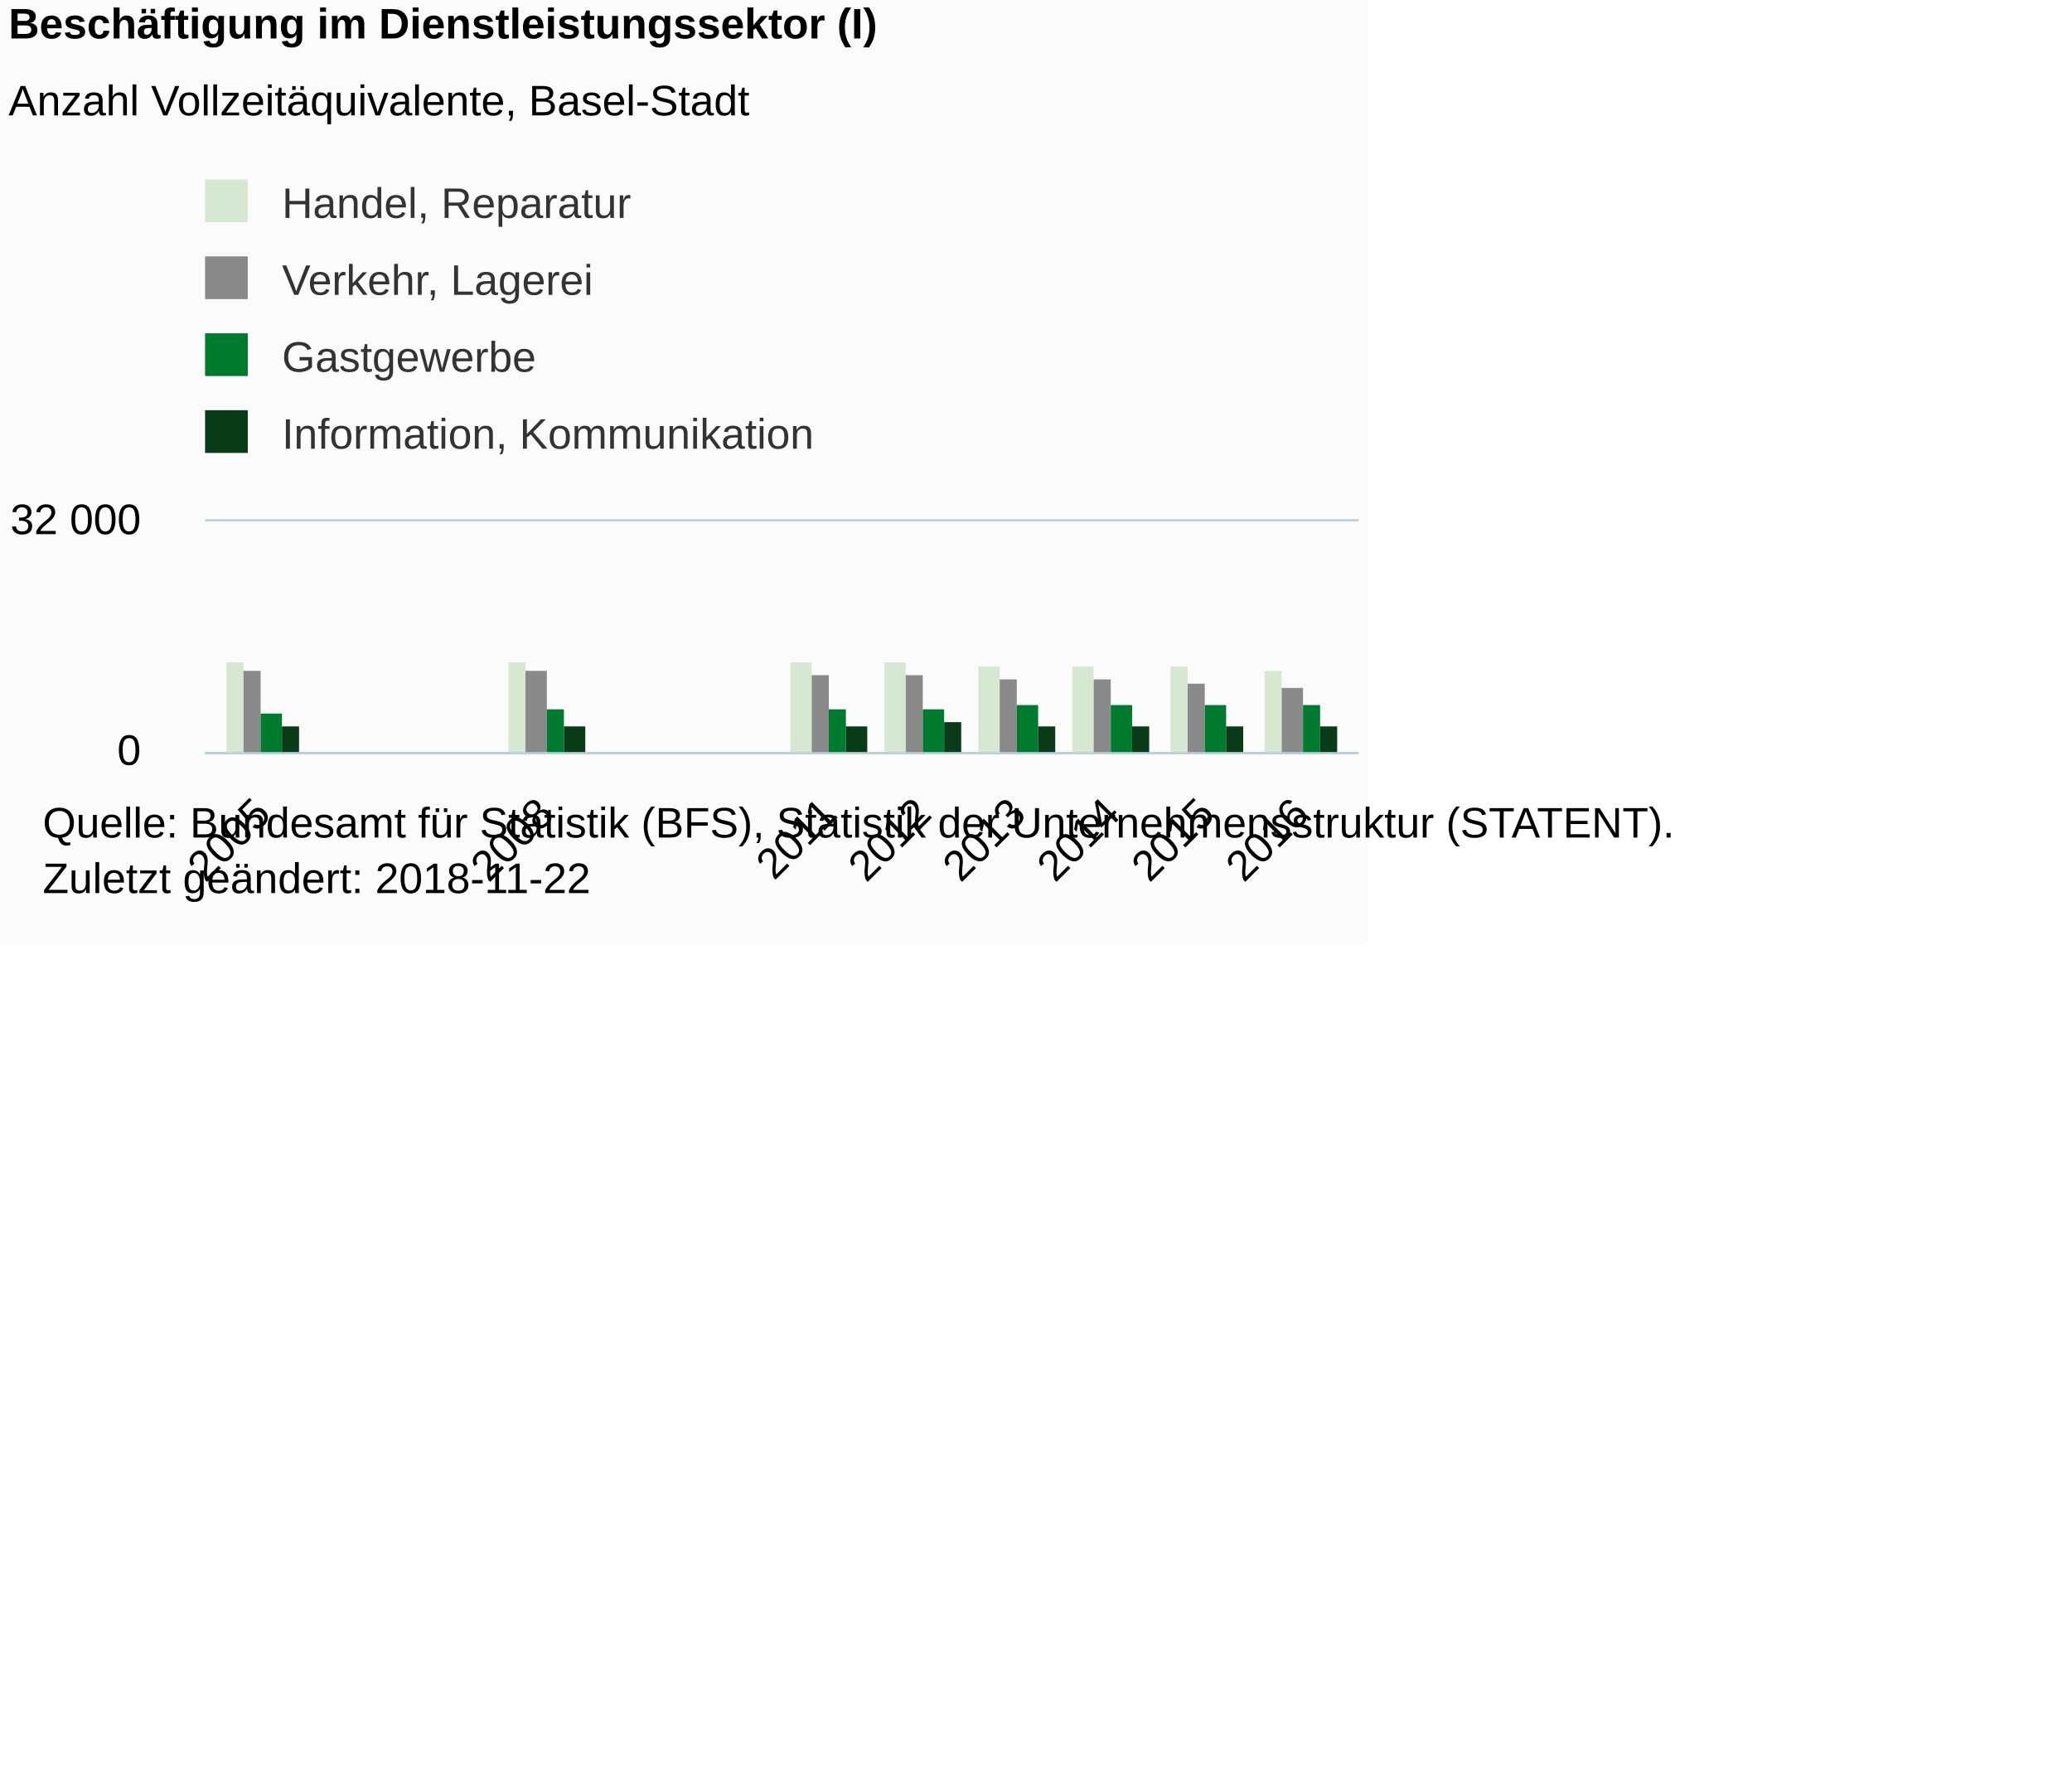
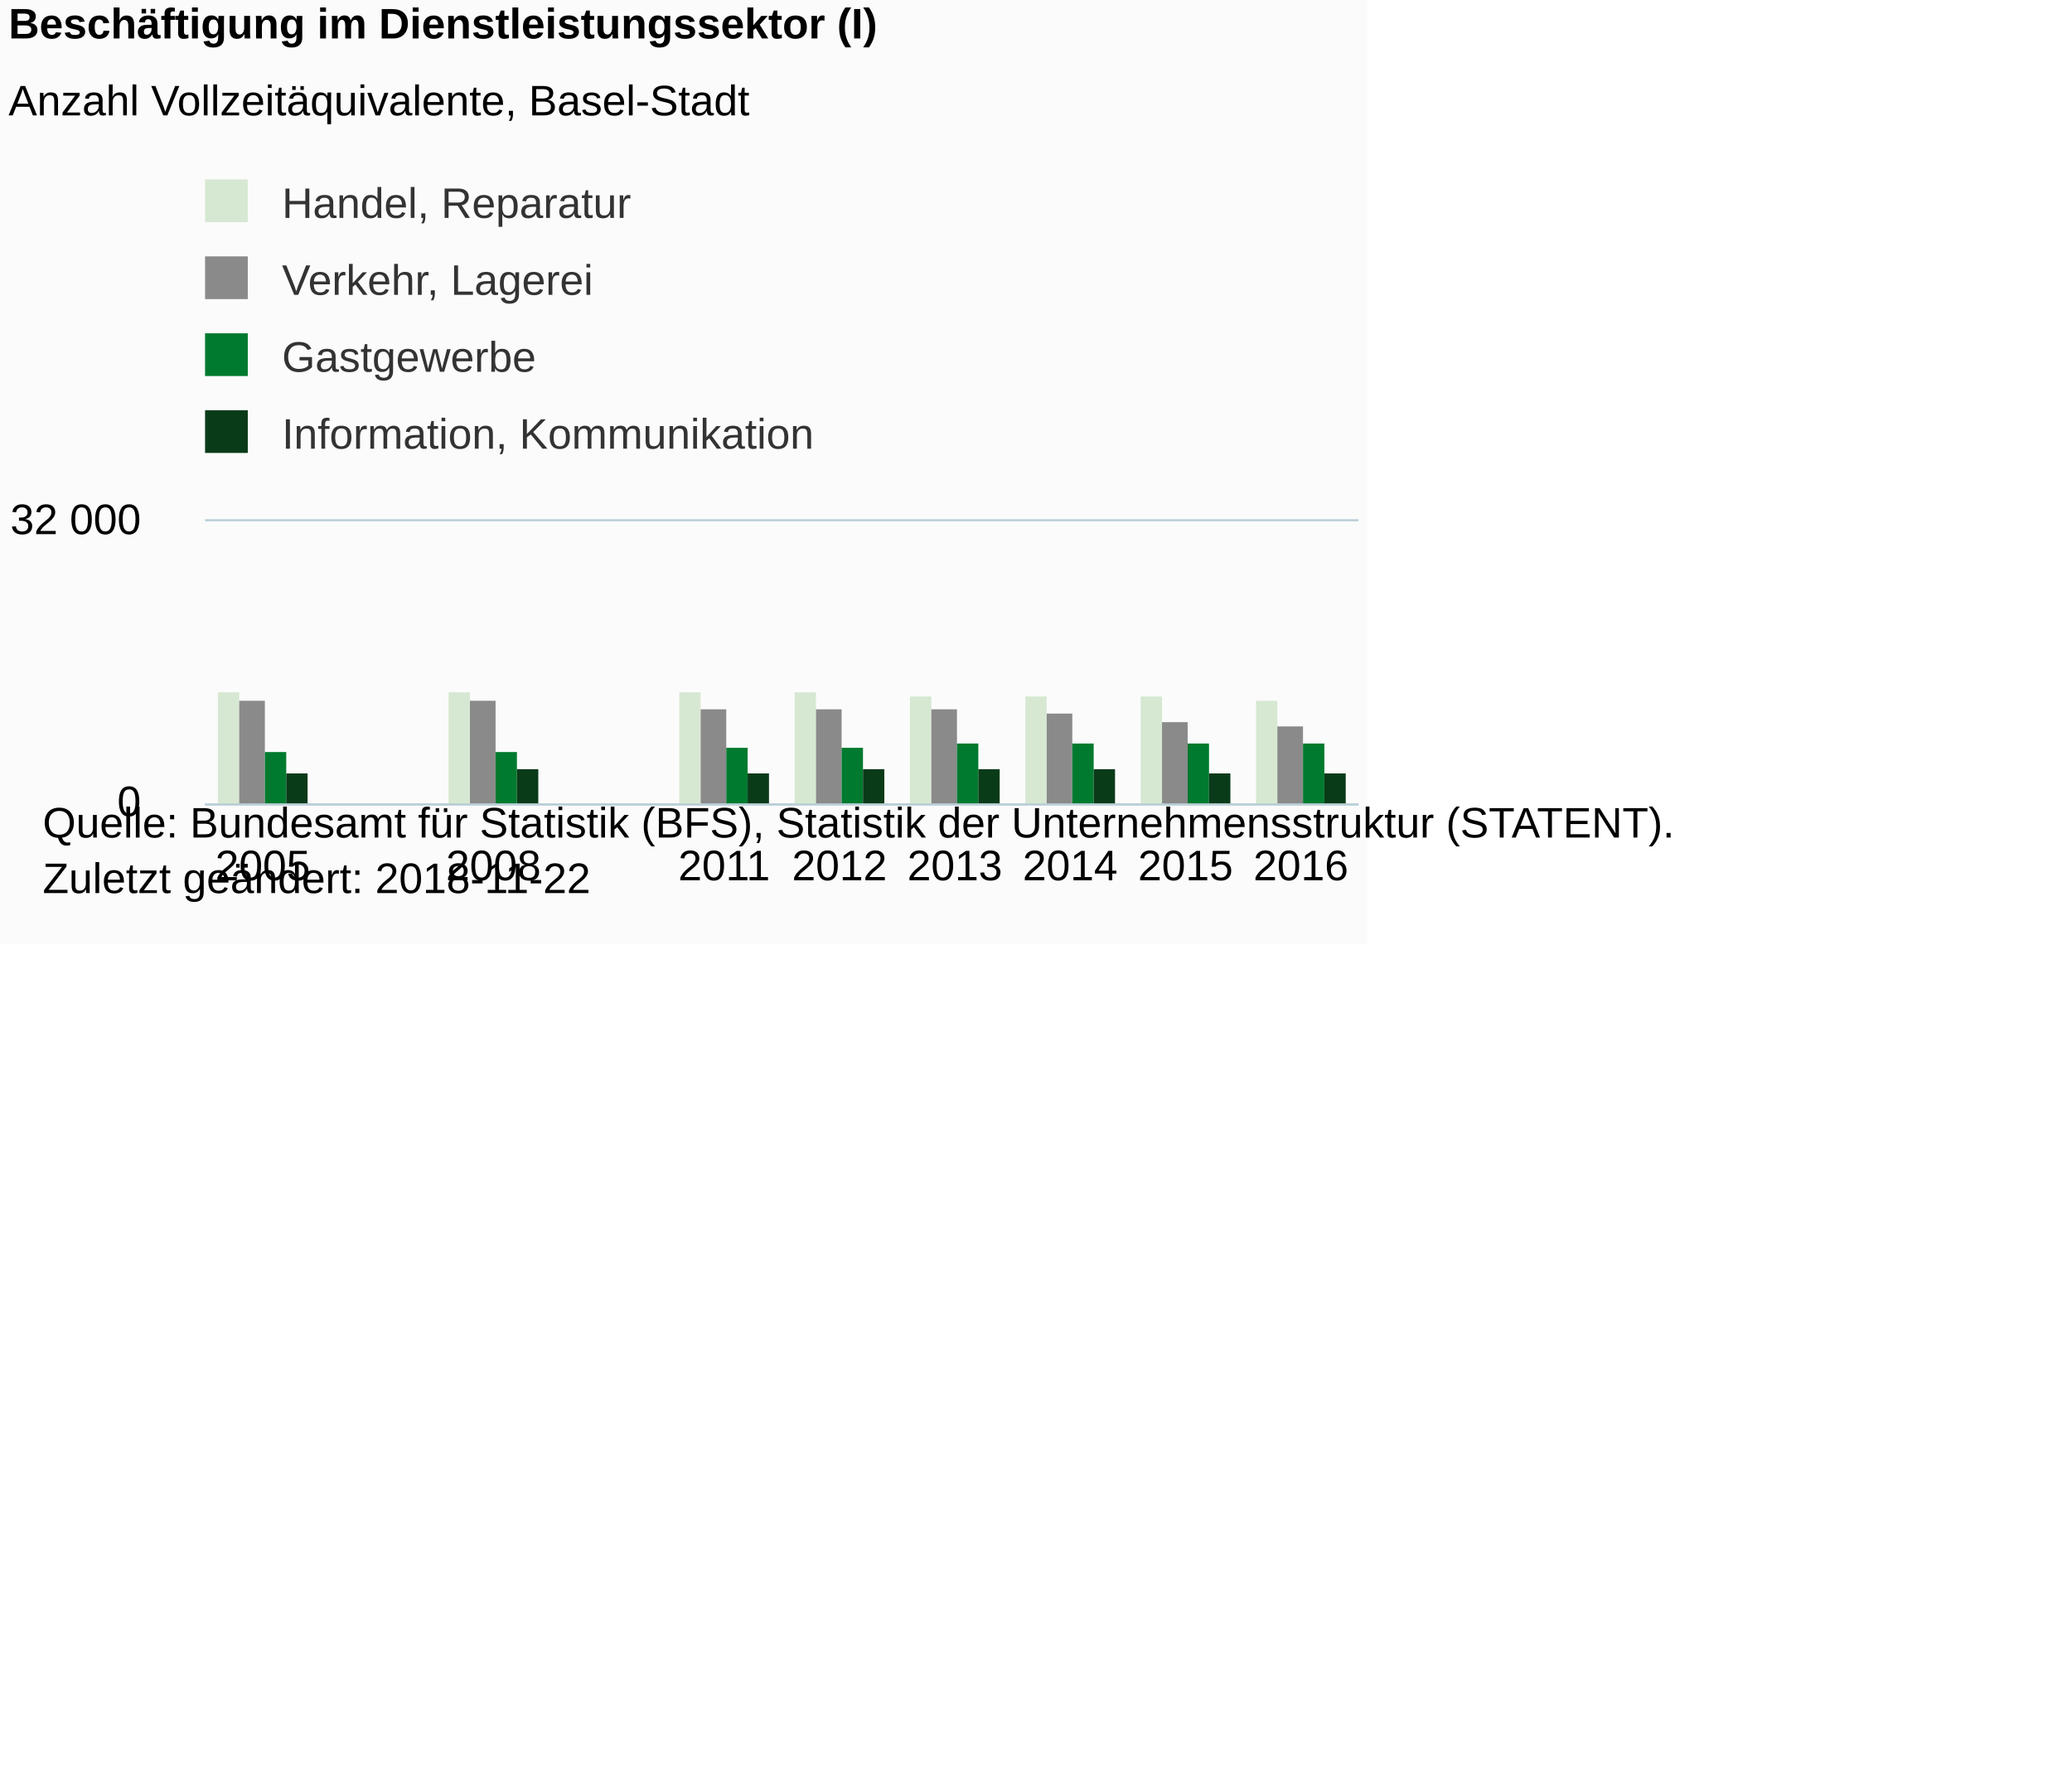
<svg xmlns="http://www.w3.org/2000/svg" version="1.1" class="highcharts-root" style="font-family:Arial;font-size:12px;" viewBox="0 0 485 415">
  <defs>
-     <clipPath id="highcharts-u4ooi34-6">
-       <rect x="0" y="0" width="270" height="54" fill="none" />
+     <clipPath id="highcharts-w17zmzp-6">
+       <rect x="0" y="0" width="270" height="66" fill="none" />
    </clipPath>
-     <clipPath id="highcharts-u4ooi34-7">
-       <rect x="0" y="0" width="270" height="54" fill="none" />
+     <clipPath id="highcharts-w17zmzp-7">
+       <rect x="0" y="0" width="270" height="66" fill="none" />
    </clipPath>
  </defs>
  <rect fill="#fbfbfb" class="highcharts-background" x="0" y="0" width="320" height="221" rx="0" ry="0" />
-   <rect fill="none" class="highcharts-plot-background" x="48" y="122" width="270" height="54" />
+   <rect fill="none" class="highcharts-plot-background" x="48" y="122" width="270" height="66" />
  <g class="highcharts-pane-group" data-z-index="0" />
  <g class="highcharts-grid highcharts-xaxis-grid " data-z-index="1">
-     <path fill="none" data-z-index="1" class="highcharts-grid-line" d="M 60.5 122 L 60.5 176" opacity="1" />
-     <path fill="none" data-z-index="1" class="highcharts-grid-line" d="M 127.5 122 L 127.5 176" opacity="1" />
-     <path fill="none" data-z-index="1" class="highcharts-grid-line" d="M 193.5 122 L 193.5 176" opacity="1" />
-     <path fill="none" data-z-index="1" class="highcharts-grid-line" d="M 215.5 122 L 215.5 176" opacity="1" />
-     <path fill="none" data-z-index="1" class="highcharts-grid-line" d="M 237.5 122 L 237.5 176" opacity="1" />
-     <path fill="none" data-z-index="1" class="highcharts-grid-line" d="M 259.5 122 L 259.5 176" opacity="1" />
-     <path fill="none" data-z-index="1" class="highcharts-grid-line" d="M 281.5 122 L 281.5 176" opacity="1" />
-     <path fill="none" data-z-index="1" class="highcharts-grid-line" d="M 304.5 122 L 304.5 176" opacity="1" />
+     <path fill="none" data-z-index="1" class="highcharts-grid-line" d="M 74.5 122 L 74.5 188" opacity="1" />
+     <path fill="none" data-z-index="1" class="highcharts-grid-line" d="M 101.5 122 L 101.5 188" opacity="1" />
+     <path fill="none" data-z-index="1" class="highcharts-grid-line" d="M 128.5 122 L 128.5 188" opacity="1" />
+     <path fill="none" data-z-index="1" class="highcharts-grid-line" d="M 155.5 122 L 155.5 188" opacity="1" />
+     <path fill="none" data-z-index="1" class="highcharts-grid-line" d="M 182.5 122 L 182.5 188" opacity="1" />
+     <path fill="none" data-z-index="1" class="highcharts-grid-line" d="M 209.5 122 L 209.5 188" opacity="1" />
+     <path fill="none" data-z-index="1" class="highcharts-grid-line" d="M 236.5 122 L 236.5 188" opacity="1" />
+     <path fill="none" data-z-index="1" class="highcharts-grid-line" d="M 263.5 122 L 263.5 188" opacity="1" />
+     <path fill="none" data-z-index="1" class="highcharts-grid-line" d="M 290.5 122 L 290.5 188" opacity="1" />
+     <path fill="none" data-z-index="1" class="highcharts-grid-line" d="M 317.5 122 L 317.5 188" opacity="1" />
+     <path fill="none" data-z-index="1" class="highcharts-grid-line" d="M 47.5 122 L 47.5 188" opacity="1" />
  </g>
  <g class="highcharts-grid highcharts-yaxis-grid " data-z-index="1">
-     <path fill="none" stroke="#B9CFD7" stroke-width="0.5" data-z-index="1" class="highcharts-grid-line" d="M 48 176.25 L 318 176.25" opacity="1" />
+     <path fill="none" stroke="#B9CFD7" stroke-width="0.5" data-z-index="1" class="highcharts-grid-line" d="M 48 188.25 L 318 188.25" opacity="1" />
    <path fill="none" stroke="#B9CFD7" stroke-width="0.5" data-z-index="1" class="highcharts-grid-line" d="M 48 121.75 L 318 121.75" opacity="1" />
  </g>
-   <rect fill="none" class="highcharts-plot-border" data-z-index="1" x="48" y="122" width="270" height="54" />
+   <rect fill="none" class="highcharts-plot-border" data-z-index="1" x="48" y="122" width="270" height="66" />
  <g class="highcharts-axis highcharts-xaxis " data-z-index="2">
-     <path fill="none" class="highcharts-axis-line" stroke="#B9CFD7" stroke-width="0.5" data-z-index="7" d="M 48 176.25 L 318 176.25" />
+     <path fill="none" class="highcharts-axis-line" stroke="#B9CFD7" stroke-width="0.5" data-z-index="7" d="M 48 188.25 L 318 188.25" />
  </g>
  <g class="highcharts-axis highcharts-yaxis " data-z-index="2">
-     <path fill="none" class="highcharts-axis-line" data-z-index="7" d="M 48 122 L 48 176" />
+     <path fill="none" class="highcharts-axis-line" data-z-index="7" d="M 48 122 L 48 188" />
  </g>
  <g class="highcharts-series-group" data-z-index="3">
-     <g data-z-index="0.1" class="highcharts-series highcharts-series-0 highcharts-column-series " transform="translate(48,122) scale(1 1)" clip-path="url(#highcharts-u4ooi34-7)">
-       <rect x="5" y="33" width="4" height="22" fill="#D7E8D2" class="highcharts-point" />
-       <rect x="71" y="33" width="4" height="22" fill="#D7E8D2" class="highcharts-point" />
-       <rect x="137" y="33" width="5" height="22" fill="#D7E8D2" class="highcharts-point" />
-       <rect x="159" y="33" width="5" height="22" fill="#D7E8D2" class="highcharts-point" />
-       <rect x="181" y="34" width="5" height="21" fill="#D7E8D2" class="highcharts-point" />
-       <rect x="203" y="34" width="5" height="21" fill="#D7E8D2" class="highcharts-point" />
-       <rect x="226" y="34" width="4" height="21" fill="#D7E8D2" class="highcharts-point" />
-       <rect x="248" y="35" width="4" height="20" fill="#D7E8D2" class="highcharts-point" />
+     <g data-z-index="0.1" class="highcharts-series highcharts-series-0 highcharts-column-series " transform="translate(48,122) scale(1 1)" clip-path="url(#highcharts-w17zmzp-7)">
+       <rect x="3" y="40" width="5" height="27" fill="#D7E8D2" class="highcharts-point" />
+       <rect x="57" y="40" width="5" height="27" fill="#D7E8D2" class="highcharts-point" />
+       <rect x="111" y="40" width="5" height="27" fill="#D7E8D2" class="highcharts-point" />
+       <rect x="138" y="40" width="5" height="27" fill="#D7E8D2" class="highcharts-point" />
+       <rect x="165" y="41" width="5" height="26" fill="#D7E8D2" class="highcharts-point" />
+       <rect x="192" y="41" width="5" height="26" fill="#D7E8D2" class="highcharts-point" />
+       <rect x="219" y="41" width="5" height="26" fill="#D7E8D2" class="highcharts-point" />
+       <rect x="246" y="42" width="5" height="25" fill="#D7E8D2" class="highcharts-point" />
    </g>
    <g data-z-index="0.1" class="highcharts-markers highcharts-series-0 highcharts-column-series " transform="translate(48,122) scale(1 1)" clip-path="none" />
-     <g data-z-index="0.1" class="highcharts-series highcharts-series-1 highcharts-column-series " transform="translate(48,122) scale(1 1)" clip-path="url(#highcharts-u4ooi34-7)">
-       <rect x="9" y="35" width="4" height="20" fill="#8A8A8A" class="highcharts-point" />
-       <rect x="75" y="35" width="5" height="20" fill="#8A8A8A" class="highcharts-point" />
-       <rect x="142" y="36" width="4" height="19" fill="#8A8A8A" class="highcharts-point" />
-       <rect x="164" y="36" width="4" height="19" fill="#8A8A8A" class="highcharts-point" />
-       <rect x="186" y="37" width="4" height="18" fill="#8A8A8A" class="highcharts-point" />
-       <rect x="208" y="37" width="4" height="18" fill="#8A8A8A" class="highcharts-point" />
-       <rect x="230" y="38" width="4" height="17" fill="#8A8A8A" class="highcharts-point" />
-       <rect x="252" y="39" width="5" height="16" fill="#8A8A8A" class="highcharts-point" />
+     <g data-z-index="0.1" class="highcharts-series highcharts-series-1 highcharts-column-series " transform="translate(48,122) scale(1 1)" clip-path="url(#highcharts-w17zmzp-7)">
+       <rect x="8" y="42" width="6" height="25" fill="#8A8A8A" class="highcharts-point" />
+       <rect x="62" y="42" width="6" height="25" fill="#8A8A8A" class="highcharts-point" />
+       <rect x="116" y="44" width="6" height="23" fill="#8A8A8A" class="highcharts-point" />
+       <rect x="143" y="44" width="6" height="23" fill="#8A8A8A" class="highcharts-point" />
+       <rect x="170" y="44" width="6" height="23" fill="#8A8A8A" class="highcharts-point" />
+       <rect x="197" y="45" width="6" height="22" fill="#8A8A8A" class="highcharts-point" />
+       <rect x="224" y="47" width="6" height="20" fill="#8A8A8A" class="highcharts-point" />
+       <rect x="251" y="48" width="6" height="19" fill="#8A8A8A" class="highcharts-point" />
    </g>
    <g data-z-index="0.1" class="highcharts-markers highcharts-series-1 highcharts-column-series " transform="translate(48,122) scale(1 1)" clip-path="none" />
-     <g data-z-index="0.1" class="highcharts-series highcharts-series-2 highcharts-column-series " transform="translate(48,122) scale(1 1)" clip-path="url(#highcharts-u4ooi34-7)">
-       <rect x="13" y="45" width="5" height="10" fill="#007A2F" class="highcharts-point" />
-       <rect x="80" y="44" width="4" height="11" fill="#007A2F" class="highcharts-point" />
-       <rect x="146" y="44" width="4" height="11" fill="#007A2F" class="highcharts-point" />
-       <rect x="168" y="44" width="5" height="11" fill="#007A2F" class="highcharts-point" />
-       <rect x="190" y="43" width="5" height="12" fill="#007A2F" class="highcharts-point" />
-       <rect x="212" y="43" width="5" height="12" fill="#007A2F" class="highcharts-point" />
-       <rect x="234" y="43" width="5" height="12" fill="#007A2F" class="highcharts-point" />
-       <rect x="257" y="43" width="4" height="12" fill="#007A2F" class="highcharts-point" />
+     <g data-z-index="0.1" class="highcharts-series highcharts-series-2 highcharts-column-series " transform="translate(48,122) scale(1 1)" clip-path="url(#highcharts-w17zmzp-7)">
+       <rect x="14" y="54" width="5" height="13" fill="#007A2F" class="highcharts-point" />
+       <rect x="68" y="54" width="5" height="13" fill="#007A2F" class="highcharts-point" />
+       <rect x="122" y="53" width="5" height="14" fill="#007A2F" class="highcharts-point" />
+       <rect x="149" y="53" width="5" height="14" fill="#007A2F" class="highcharts-point" />
+       <rect x="176" y="52" width="5" height="15" fill="#007A2F" class="highcharts-point" />
+       <rect x="203" y="52" width="5" height="15" fill="#007A2F" class="highcharts-point" />
+       <rect x="230" y="52" width="5" height="15" fill="#007A2F" class="highcharts-point" />
+       <rect x="257" y="52" width="5" height="15" fill="#007A2F" class="highcharts-point" />
    </g>
    <g data-z-index="0.1" class="highcharts-markers highcharts-series-2 highcharts-column-series " transform="translate(48,122) scale(1 1)" clip-path="none" />
-     <g data-z-index="0.1" class="highcharts-series highcharts-series-3 highcharts-column-series " transform="translate(48,122) scale(1 1)" clip-path="url(#highcharts-u4ooi34-7)">
-       <rect x="18" y="48" width="4" height="7" fill="#0A3B19" class="highcharts-point" />
-       <rect x="84" y="48" width="5" height="7" fill="#0A3B19" class="highcharts-point" />
-       <rect x="150" y="48" width="5" height="7" fill="#0A3B19" class="highcharts-point" />
-       <rect x="173" y="47" width="4" height="8" fill="#0A3B19" class="highcharts-point" />
-       <rect x="195" y="48" width="4" height="7" fill="#0A3B19" class="highcharts-point" />
-       <rect x="217" y="48" width="4" height="7" fill="#0A3B19" class="highcharts-point" />
-       <rect x="239" y="48" width="4" height="7" fill="#0A3B19" class="highcharts-point" />
-       <rect x="261" y="48" width="4" height="7" fill="#0A3B19" class="highcharts-point" />
+     <g data-z-index="0.1" class="highcharts-series highcharts-series-3 highcharts-column-series " transform="translate(48,122) scale(1 1)" clip-path="url(#highcharts-w17zmzp-7)">
+       <rect x="19" y="59" width="5" height="8" fill="#0A3B19" class="highcharts-point" />
+       <rect x="73" y="58" width="5" height="9" fill="#0A3B19" class="highcharts-point" />
+       <rect x="127" y="59" width="5" height="8" fill="#0A3B19" class="highcharts-point" />
+       <rect x="154" y="58" width="5" height="9" fill="#0A3B19" class="highcharts-point" />
+       <rect x="181" y="58" width="5" height="9" fill="#0A3B19" class="highcharts-point" />
+       <rect x="208" y="58" width="5" height="9" fill="#0A3B19" class="highcharts-point" />
+       <rect x="235" y="59" width="5" height="8" fill="#0A3B19" class="highcharts-point" />
+       <rect x="262" y="59" width="5" height="8" fill="#0A3B19" class="highcharts-point" />
    </g>
    <g data-z-index="0.1" class="highcharts-markers highcharts-series-3 highcharts-column-series " transform="translate(48,122) scale(1 1)" clip-path="none" />
  </g>
  <text x="2" text-anchor="start" class="highcharts-title" data-z-index="4" style="color:#000000;font-size:10px;font-weight:bold;fill:#000000;" y="9">
    <tspan>Beschäftigung im Dienstleistungssektor (I)</tspan>
  </text>
  <text x="2" text-anchor="start" class="highcharts-subtitle" data-z-index="4" style="color:#000000;font-size:10px;font-weight:normal;font-family:Arial;fill:#000000;" y="27">
    <tspan>Anzahl Vollzeitäquivalente, Basel-Stadt</tspan>
  </text>
  <g class="highcharts-legend" data-z-index="7" transform="translate(45,43)">
    <rect fill="none" class="highcharts-legend-box" rx="0" ry="0" x="0" y="0" width="145" height="67" visibility="visible" />
    <g data-z-index="1">
      <g>
        <g class="highcharts-legend-item highcharts-column-series highcharts-color-undefined highcharts-series-0" data-z-index="1" transform="translate(0,-5)">
          <text x="21" style="color:#333333;font-size:10px;font-weight:normal;cursor:pointer;fill:#333333;" text-anchor="start" data-z-index="2" y="13">
            <tspan>Handel, Reparatur</tspan>
          </text>
          <rect x="3" y="4" width="10" height="10" fill="#D7E8D2" class="highcharts-point" data-z-index="3" />
        </g>
        <g class="highcharts-legend-item highcharts-column-series highcharts-color-undefined highcharts-series-1" data-z-index="1" transform="translate(0,13)">
          <text x="21" y="13" style="color:#333333;font-size:10px;font-weight:normal;cursor:pointer;fill:#333333;" text-anchor="start" data-z-index="2">
            <tspan>Verkehr, Lagerei</tspan>
          </text>
          <rect x="3" y="4" width="10" height="10" fill="#8A8A8A" class="highcharts-point" data-z-index="3" />
        </g>
        <g class="highcharts-legend-item highcharts-column-series highcharts-color-undefined highcharts-series-2" data-z-index="1" transform="translate(0,31)">
          <text x="21" y="13" style="color:#333333;font-size:10px;font-weight:normal;cursor:pointer;fill:#333333;" text-anchor="start" data-z-index="2">
            <tspan>Gastgewerbe</tspan>
          </text>
          <rect x="3" y="4" width="10" height="10" fill="#007A2F" class="highcharts-point" data-z-index="3" />
        </g>
        <g class="highcharts-legend-item highcharts-column-series highcharts-color-undefined highcharts-series-3" data-z-index="1" transform="translate(0,49)">
          <text x="21" y="13" style="color:#333333;font-size:10px;font-weight:normal;cursor:pointer;fill:#333333;" text-anchor="start" data-z-index="2">
            <tspan>Information, Kommunikation</tspan>
          </text>
          <rect x="3" y="4" width="10" height="10" fill="#0A3B19" class="highcharts-point" data-z-index="3" />
        </g>
      </g>
    </g>
  </g>
  <g class="highcharts-axis-labels highcharts-xaxis-labels " data-z-index="7">
-     <text x="63.835" style="color:#000000;cursor:default;font-size:10px;white-space:nowrap;fill:#000000;" text-anchor="end" transform="translate(0,0) rotate(-45 63.83493 191)" y="191" opacity="1">2005</text>
-     <text x="130.12" style="color:#000000;cursor:default;font-size:10px;white-space:nowrap;fill:#000000;" text-anchor="end" transform="translate(0,0) rotate(-45 130.1197 191)" y="191" opacity="1">2008</text>
-     <text x="196.404" style="color:#000000;cursor:default;font-size:10px;white-space:nowrap;fill:#000000;" text-anchor="end" transform="translate(0,0) rotate(-45 196.4045 191)" y="191" opacity="1">2011</text>
-     <text x="218.499" style="color:#000000;cursor:default;font-size:10px;white-space:nowrap;fill:#000000;" text-anchor="end" transform="translate(0,0) rotate(-45 218.4994 191)" y="191" opacity="1">2012</text>
-     <text x="240.594" style="color:#000000;cursor:default;font-size:10px;white-space:nowrap;fill:#000000;" text-anchor="end" transform="translate(0,0) rotate(-45 240.5943 191)" y="191" opacity="1">2013</text>
-     <text x="262.689" style="color:#000000;cursor:default;font-size:10px;white-space:nowrap;fill:#000000;" text-anchor="end" transform="translate(0,0) rotate(-45 262.6893 191)" y="191" opacity="1">2014</text>
-     <text x="284.784" style="color:#000000;cursor:default;font-size:10px;white-space:nowrap;fill:#000000;" text-anchor="end" transform="translate(0,0) rotate(-45 284.7842 191)" y="191" opacity="1">2015</text>
-     <text x="306.879" style="color:#000000;cursor:default;font-size:10px;white-space:nowrap;fill:#000000;" text-anchor="end" transform="translate(0,0) rotate(-45 306.8791 191)" y="191" opacity="1">2016</text>
+     <text x="61.5" style="color:#000000;cursor:default;font-size:10px;white-space:nowrap;fill:#000000;" text-anchor="middle" transform="translate(0,0)" y="206" opacity="1">2005</text>
+     <text x="88.5" style="color:#000000;cursor:default;font-size:10px;white-space:nowrap;fill:#000000;" text-anchor="middle" transform="translate(0,0)" y="206" opacity="1" />
+     <text x="115.5" style="color:#000000;cursor:default;font-size:10px;white-space:nowrap;fill:#000000;" text-anchor="middle" transform="translate(0,0)" y="206" opacity="1">2008</text>
+     <text x="142.5" style="color:#000000;cursor:default;font-size:10px;white-space:nowrap;fill:#000000;" text-anchor="middle" transform="translate(0,0)" y="206" opacity="1" />
+     <text x="169.5" style="color:#000000;cursor:default;font-size:10px;white-space:nowrap;fill:#000000;" text-anchor="middle" transform="translate(0,0)" y="206" opacity="1">2011</text>
+     <text x="196.5" style="color:#000000;cursor:default;font-size:10px;white-space:nowrap;fill:#000000;" text-anchor="middle" transform="translate(0,0)" y="206" opacity="1">2012</text>
+     <text x="223.5" style="color:#000000;cursor:default;font-size:10px;white-space:nowrap;fill:#000000;" text-anchor="middle" transform="translate(0,0)" y="206" opacity="1">2013</text>
+     <text x="250.5" style="color:#000000;cursor:default;font-size:10px;white-space:nowrap;fill:#000000;" text-anchor="middle" transform="translate(0,0)" y="206" opacity="1">2014</text>
+     <text x="277.5" style="color:#000000;cursor:default;font-size:10px;white-space:nowrap;fill:#000000;" text-anchor="middle" transform="translate(0,0)" y="206" opacity="1">2015</text>
+     <text x="304.5" style="color:#000000;cursor:default;font-size:10px;white-space:nowrap;fill:#000000;" text-anchor="middle" transform="translate(0,0)" y="206" opacity="1">2016</text>
  </g>
  <g class="highcharts-axis-labels highcharts-yaxis-labels " data-z-index="7">
-     <text x="33" style="color:#000000;cursor:default;font-size:10;fill:#000000;" text-anchor="end" transform="translate(0,0)" y="179" opacity="1">0</text>
+     <text x="33" style="color:#000000;cursor:default;font-size:10;fill:#000000;" text-anchor="end" transform="translate(0,0)" y="191" opacity="1">0</text>
    <text x="33" style="color:#000000;cursor:default;font-size:10;fill:#000000;" text-anchor="end" transform="translate(0,0)" y="125" opacity="1">
      <tspan>32 000</tspan>
    </text>
  </g>
  <text x="10" class="highcharts-credits" text-anchor="start" data-z-index="8" style="cursor:default;color:#000000;font-size:10px;fill:#000000;" y="196">
    <tspan>Quelle: Bundesamt für Statistik (BFS), Statistik der Unternehmensstruktur (STATENT).</tspan>
    <tspan x="10" dy="13">Zuletzt geändert: 2018-11-22</tspan>
  </text>
</svg>
